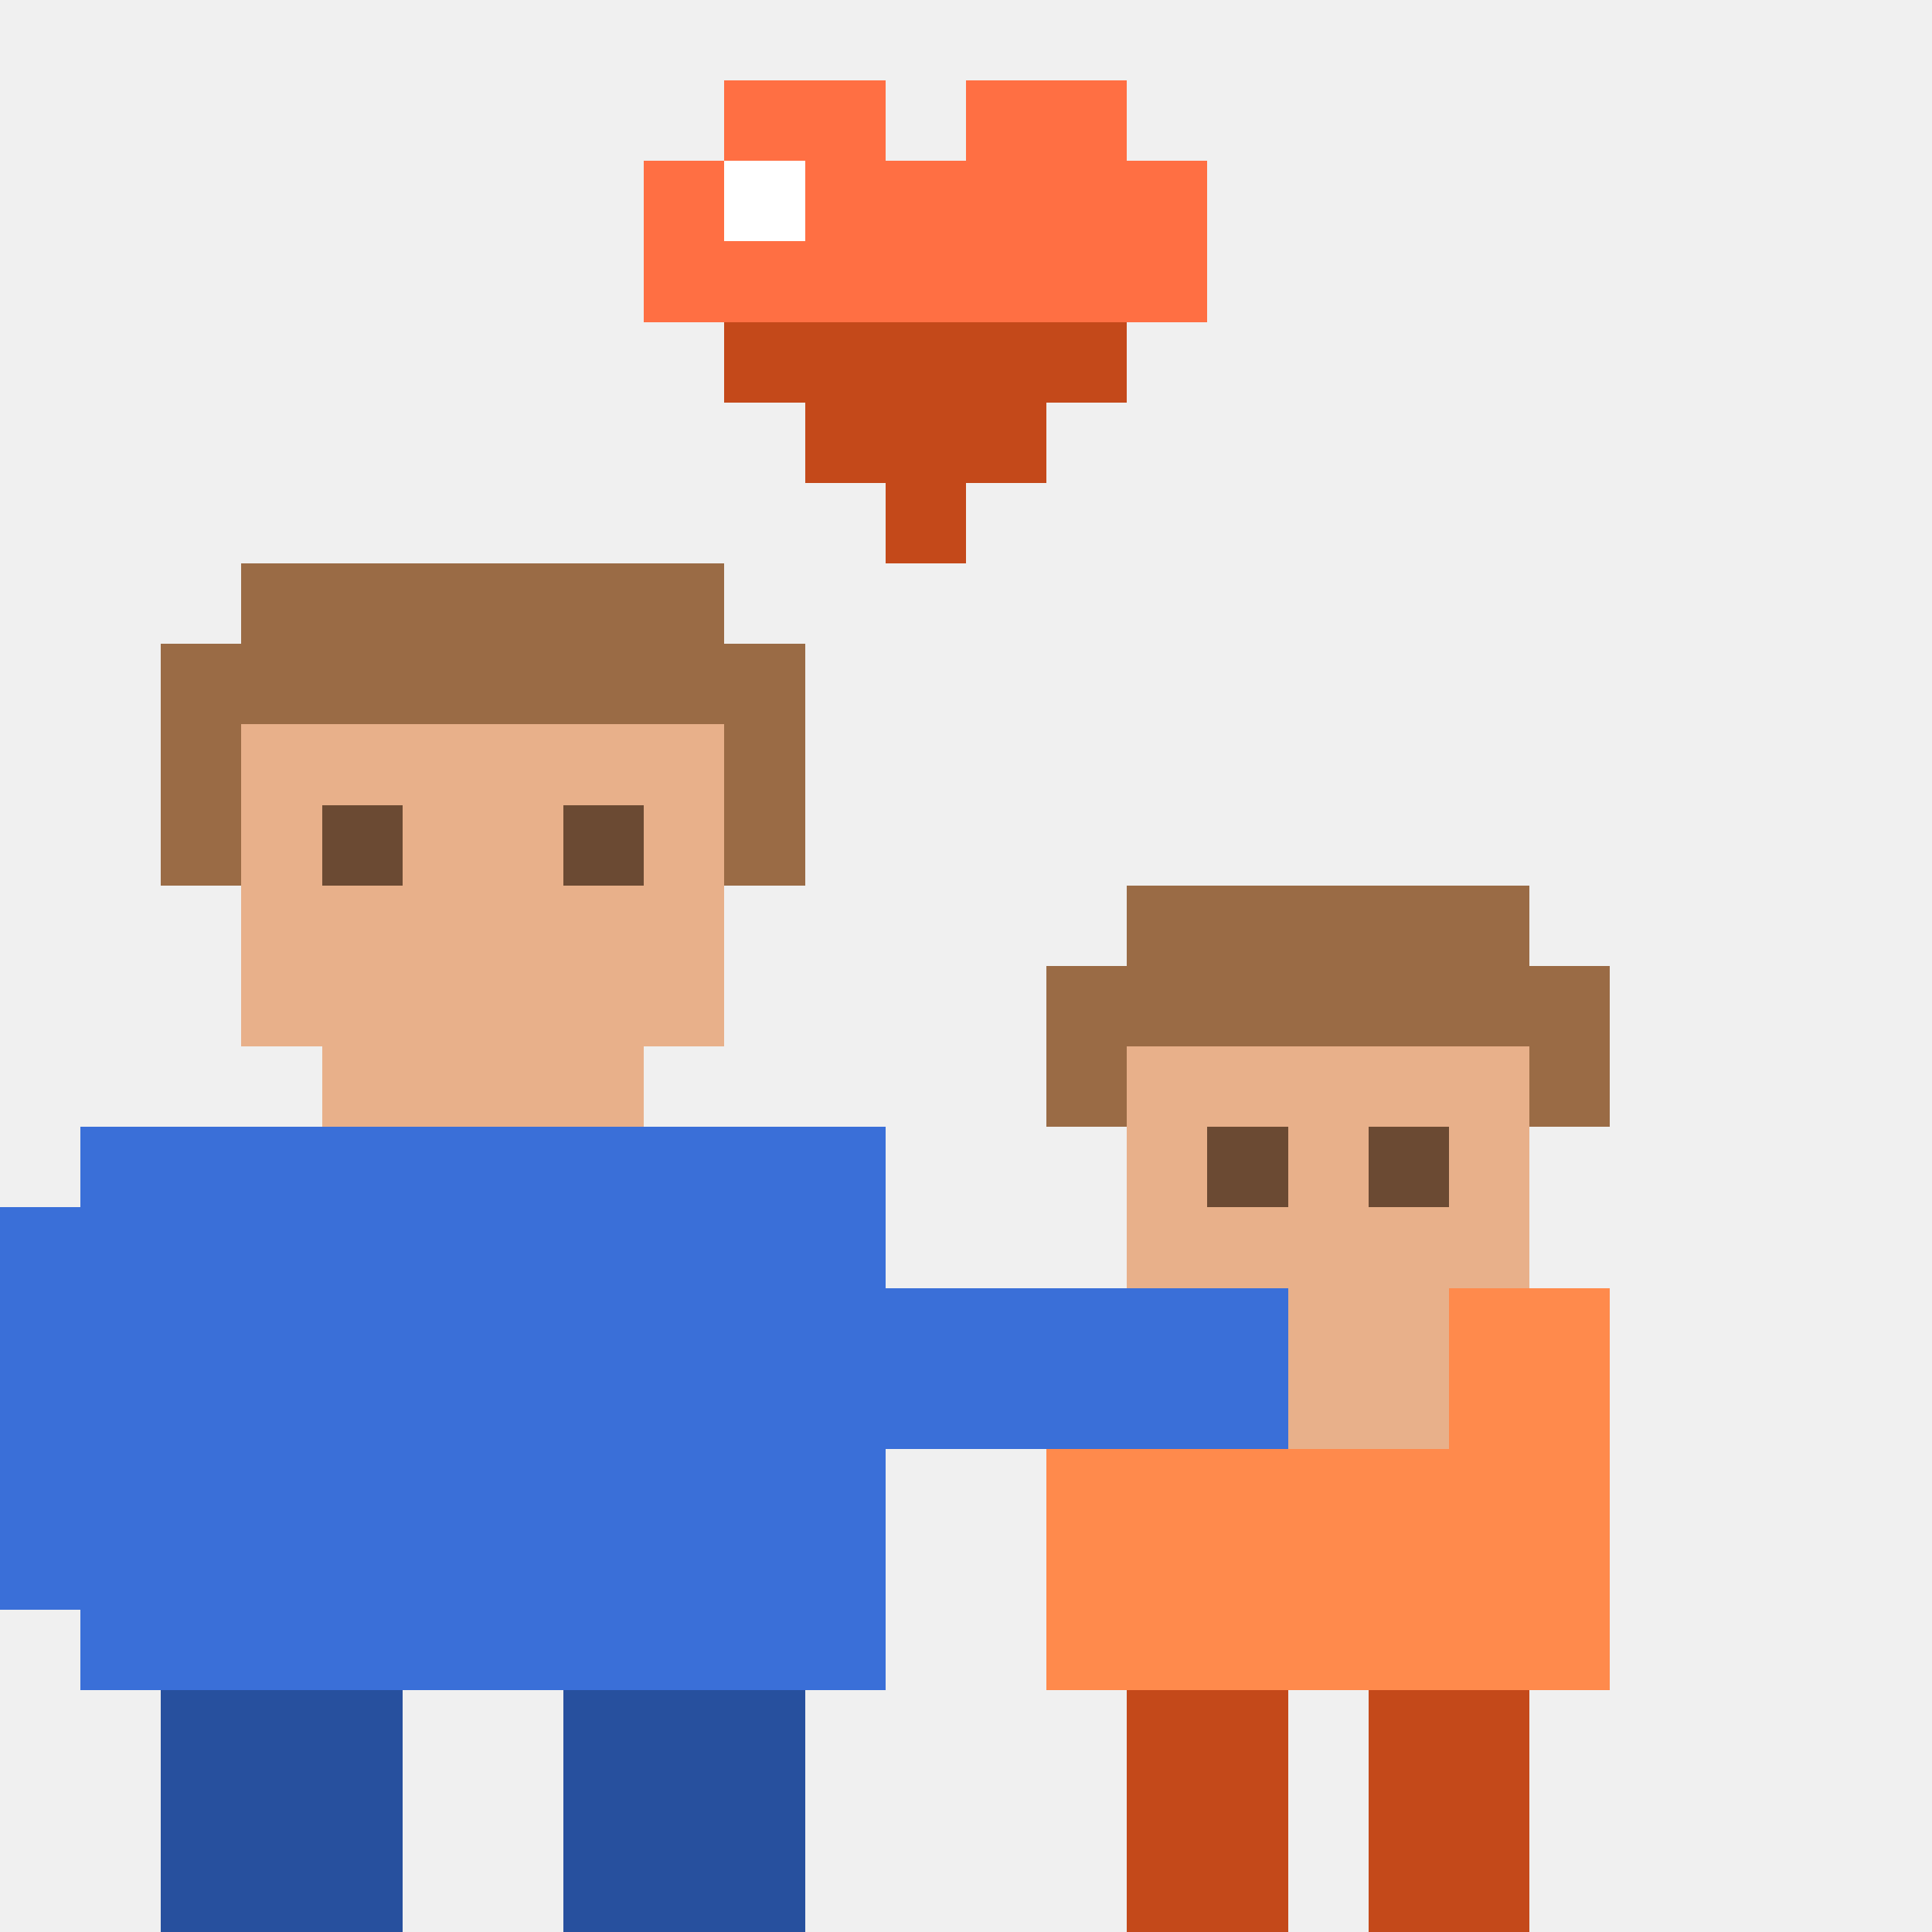
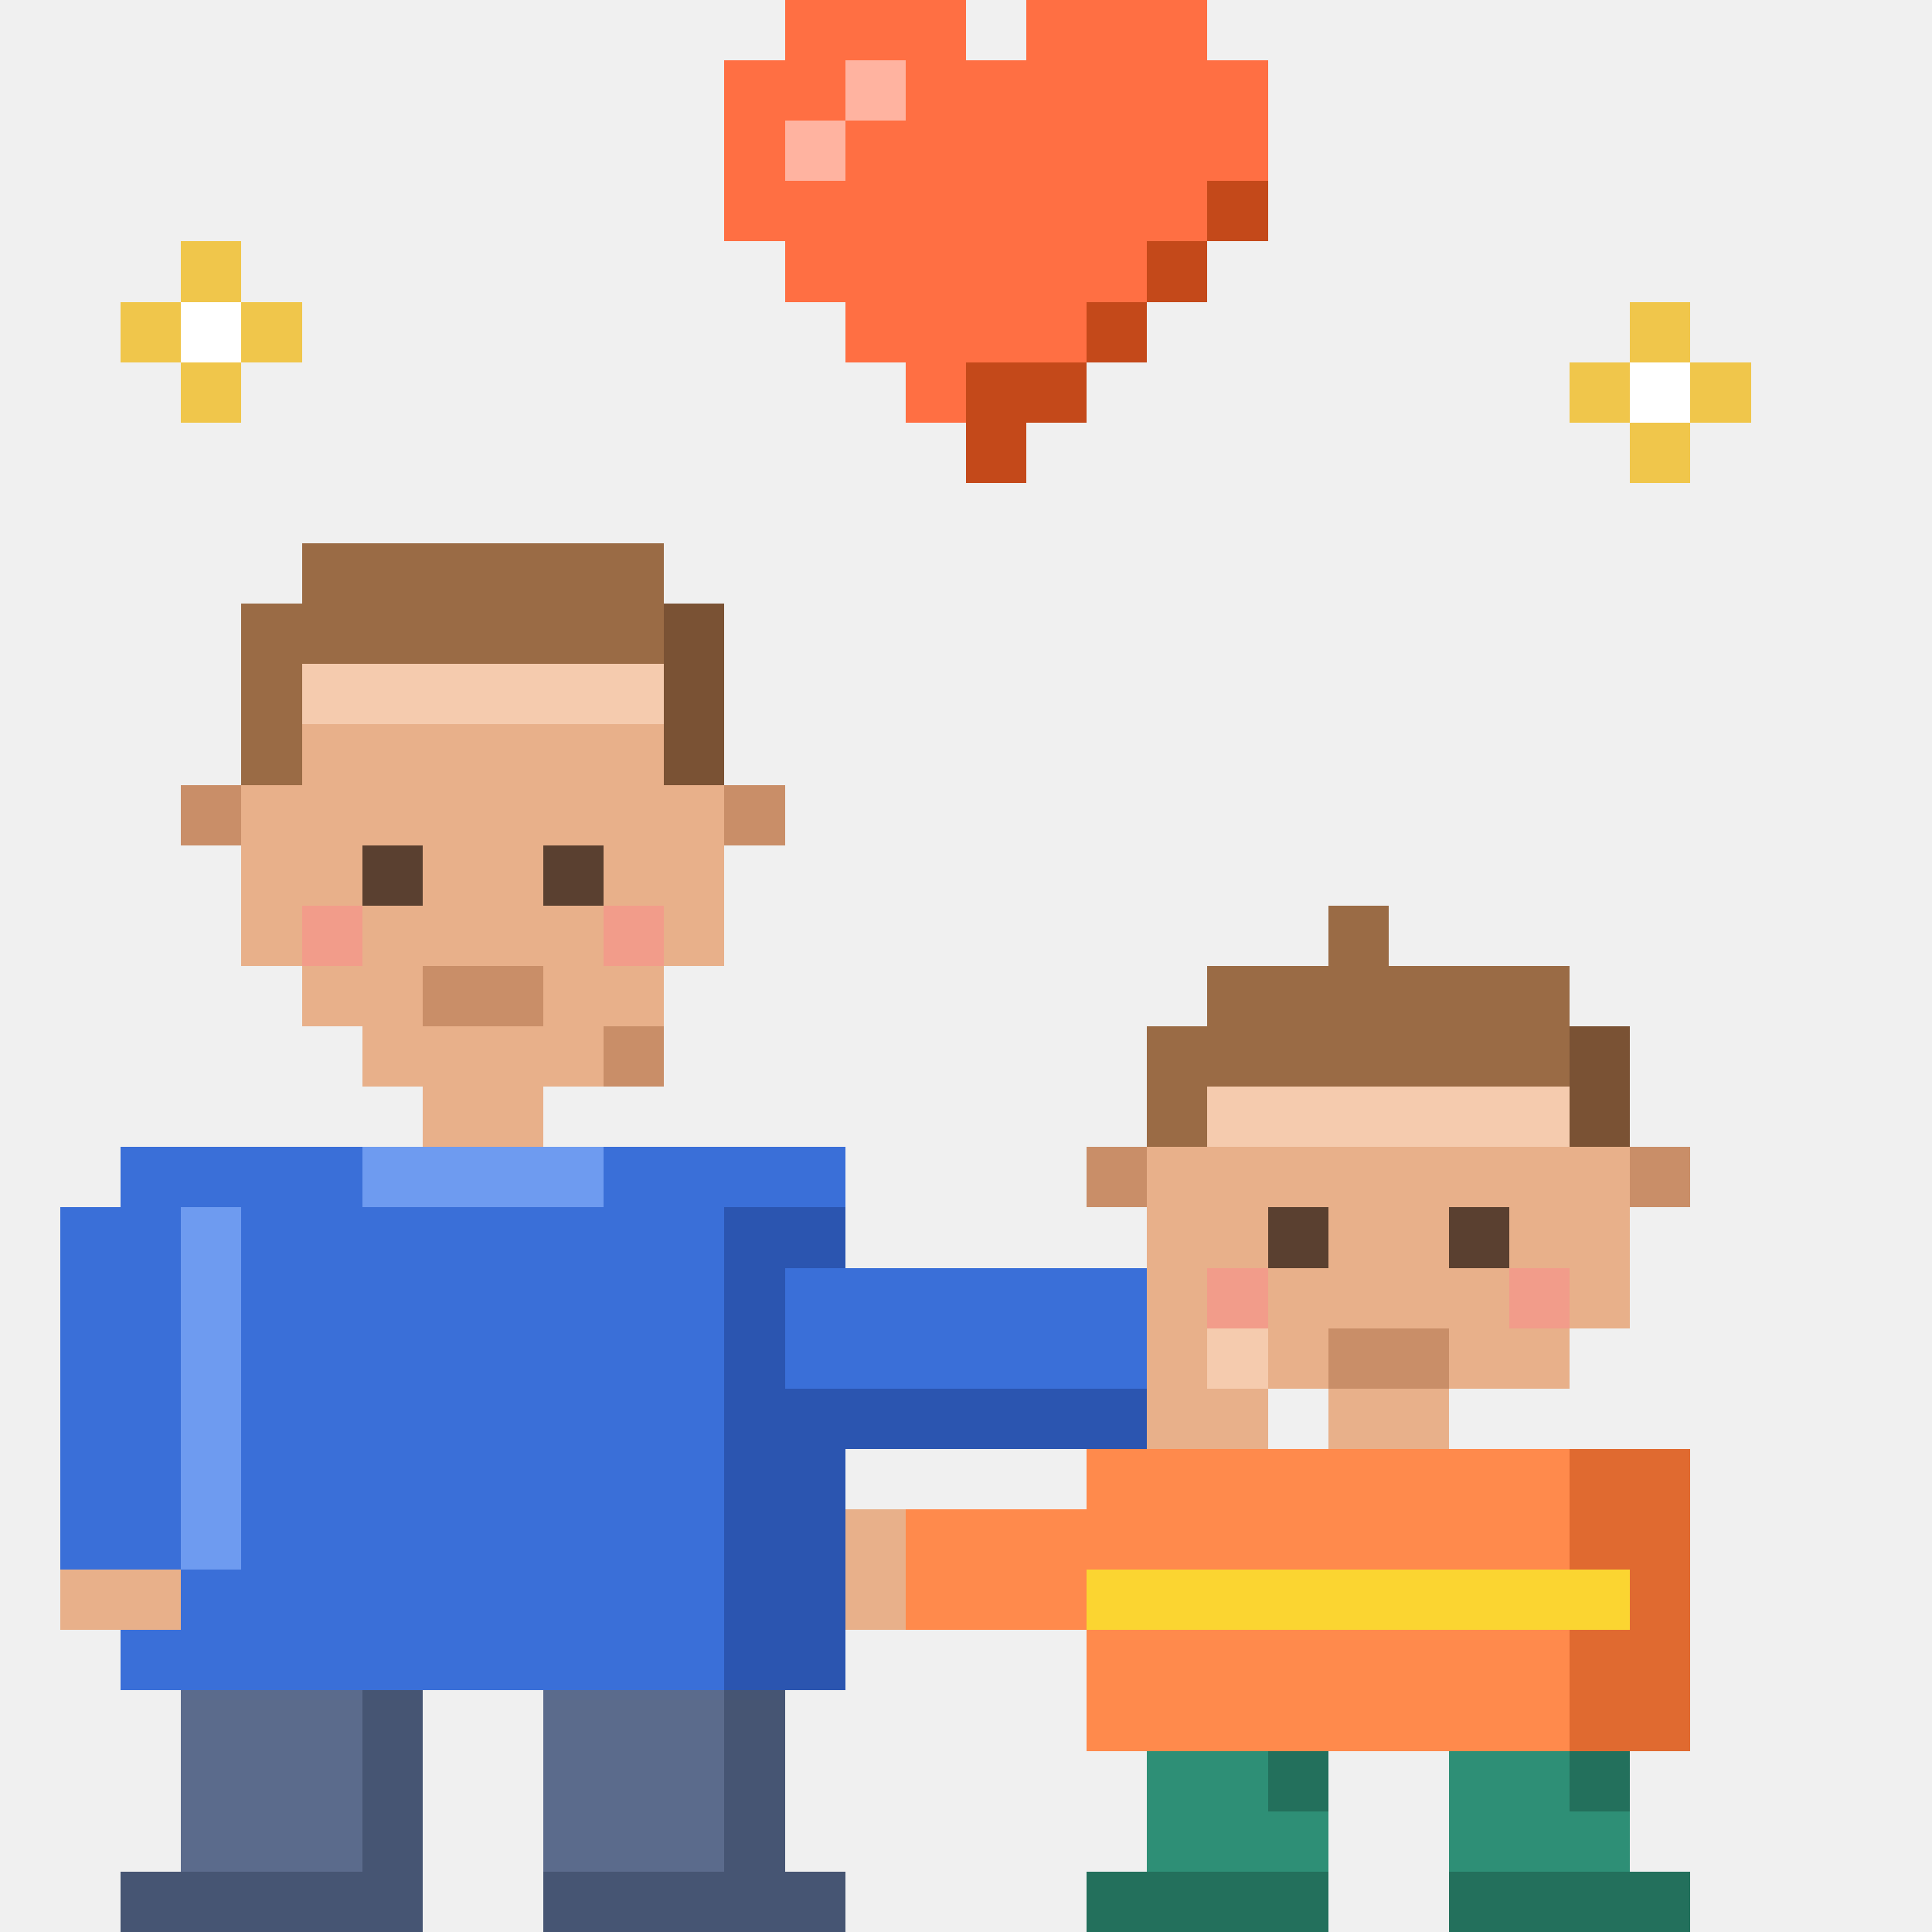
- <svg xmlns="http://www.w3.org/2000/svg" viewBox="0 0 24 24" shape-rendering="crispEdges" role="img" aria-label="愛我的父">
-   <style>.bt{animation:bt 2.2s steps(1) infinite}@keyframes bt{0%,60%{transform:translateY(0)}65%,80%{transform:translateY(-1px)}100%{transform:translateY(0)}}@media (prefers-reduced-motion: reduce){.sp,.bt{animation:none}}</style>
+ <svg xmlns="http://www.w3.org/2000/svg" viewBox="0 0 32 32" shape-rendering="crispEdges" role="img" aria-label="愛我的父">
+   <style>.sp{animation:tw 2.6s steps(1) infinite}@keyframes tw{0%,45%{opacity:.15}50%,95%{opacity:1}100%{opacity:.15}}.bt{animation:bt 2.2s steps(1) infinite}@keyframes bt{0%,60%{transform:translateY(0)}65%,80%{transform:translateY(1px)}100%{transform:translateY(0)}}@media (prefers-reduced-motion: reduce){.sp,.bt,.ry{animation:none}}</style>
+   <rect x="5" y="9" width="6" height="1" fill="#9A6B45" />
+   <rect x="4" y="10" width="7" height="1" fill="#9A6B45" />
+   <rect x="11" y="10" width="1" height="1" fill="#7A5234" />
+   <rect x="4" y="11" width="1" height="1" fill="#9A6B45" />
+   <rect x="5" y="11" width="6" height="1" fill="#F5CBAE" />
+   <rect x="11" y="11" width="1" height="1" fill="#7A5234" />
+   <rect x="4" y="12" width="1" height="1" fill="#9A6B45" />
+   <rect x="5" y="12" width="6" height="1" fill="#E8B08A" />
+   <rect x="11" y="12" width="1" height="1" fill="#7A5234" />
+   <rect x="3" y="13" width="1" height="1" fill="#C98E68" />
+   <rect x="4" y="13" width="8" height="1" fill="#E8B08A" />
+   <rect x="12" y="13" width="1" height="1" fill="#C98E68" />
+   <rect x="4" y="14" width="2" height="1" fill="#E8B08A" />
+   <rect x="6" y="14" width="1" height="1" fill="#5A4030" />
+   <rect x="7" y="14" width="2" height="1" fill="#E8B08A" />
+   <rect x="9" y="14" width="1" height="1" fill="#5A4030" />
+   <rect x="10" y="14" width="2" height="1" fill="#E8B08A" />
+   <rect x="4" y="15" width="1" height="1" fill="#E8B08A" />
+   <rect x="5" y="15" width="1" height="1" fill="#F29C8A" />
+   <rect x="6" y="15" width="4" height="1" fill="#E8B08A" />
+   <rect x="10" y="15" width="1" height="1" fill="#F29C8A" />
+   <rect x="11" y="15" width="1" height="1" fill="#E8B08A" />
+   <rect x="22" y="15" width="1" height="1" fill="#9A6B45" />
+   <rect x="5" y="16" width="2" height="1" fill="#E8B08A" />
+   <rect x="7" y="16" width="2" height="1" fill="#C98E68" />
+   <rect x="9" y="16" width="2" height="1" fill="#E8B08A" />
+   <rect x="20" y="16" width="6" height="1" fill="#9A6B45" />
+   <rect x="6" y="17" width="4" height="1" fill="#E8B08A" />
+   <rect x="10" y="17" width="1" height="1" fill="#C98E68" />
+   <rect x="19" y="17" width="7" height="1" fill="#9A6B45" />
+   <rect x="26" y="17" width="1" height="1" fill="#7A5234" />
+   <rect x="7" y="18" width="2" height="1" fill="#E8B08A" />
+   <rect x="19" y="18" width="1" height="1" fill="#9A6B45" />
+   <rect x="20" y="18" width="6" height="1" fill="#F5CBAE" />
+   <rect x="26" y="18" width="1" height="1" fill="#7A5234" />
+   <rect x="2" y="19" width="4" height="1" fill="#3A6FD8" />
+   <rect x="6" y="19" width="4" height="1" fill="#6E9BF0" />
+   <rect x="10" y="19" width="4" height="1" fill="#3A6FD8" />
+   <rect x="18" y="19" width="1" height="1" fill="#C98E68" />
+   <rect x="19" y="19" width="8" height="1" fill="#E8B08A" />
+   <rect x="27" y="19" width="1" height="1" fill="#C98E68" />
+   <rect x="1" y="20" width="2" height="1" fill="#3A6FD8" />
+   <rect x="3" y="20" width="1" height="1" fill="#6E9BF0" />
+   <rect x="4" y="20" width="8" height="1" fill="#3A6FD8" />
+   <rect x="12" y="20" width="2" height="1" fill="#2B55B0" />
+   <rect x="19" y="20" width="2" height="1" fill="#E8B08A" />
+   <rect x="21" y="20" width="1" height="1" fill="#5A4030" />
+   <rect x="22" y="20" width="2" height="1" fill="#E8B08A" />
+   <rect x="24" y="20" width="1" height="1" fill="#5A4030" />
+   <rect x="25" y="20" width="2" height="1" fill="#E8B08A" />
+   <rect x="1" y="21" width="2" height="1" fill="#3A6FD8" />
+   <rect x="3" y="21" width="1" height="1" fill="#6E9BF0" />
+   <rect x="4" y="21" width="8" height="1" fill="#3A6FD8" />
+   <rect x="12" y="21" width="1" height="1" fill="#2B55B0" />
+   <rect x="13" y="21" width="6" height="1" fill="#3A6FD8" />
+   <rect x="19" y="21" width="1" height="1" fill="#E8B08A" />
+   <rect x="20" y="21" width="1" height="1" fill="#F29C8A" />
+   <rect x="21" y="21" width="4" height="1" fill="#E8B08A" />
+   <rect x="25" y="21" width="1" height="1" fill="#F29C8A" />
+   <rect x="26" y="21" width="1" height="1" fill="#E8B08A" />
+   <rect x="1" y="22" width="2" height="1" fill="#3A6FD8" />
+   <rect x="3" y="22" width="1" height="1" fill="#6E9BF0" />
+   <rect x="4" y="22" width="8" height="1" fill="#3A6FD8" />
+   <rect x="12" y="22" width="1" height="1" fill="#2B55B0" />
+   <rect x="13" y="22" width="6" height="1" fill="#3A6FD8" />
+   <rect x="19" y="22" width="1" height="1" fill="#E8B08A" />
+   <rect x="20" y="22" width="1" height="1" fill="#F5CBAE" />
+   <rect x="21" y="22" width="1" height="1" fill="#E8B08A" />
+   <rect x="22" y="22" width="2" height="1" fill="#C98E68" />
+   <rect x="24" y="22" width="2" height="1" fill="#E8B08A" />
+   <rect x="1" y="23" width="2" height="1" fill="#3A6FD8" />
+   <rect x="3" y="23" width="1" height="1" fill="#6E9BF0" />
+   <rect x="4" y="23" width="8" height="1" fill="#3A6FD8" />
+   <rect x="12" y="23" width="7" height="1" fill="#2B55B0" />
+   <rect x="19" y="23" width="2" height="1" fill="#E8B08A" />
+   <rect x="22" y="23" width="2" height="1" fill="#E8B08A" />
+   <rect x="1" y="24" width="2" height="1" fill="#3A6FD8" />
+   <rect x="3" y="24" width="1" height="1" fill="#6E9BF0" />
+   <rect x="4" y="24" width="8" height="1" fill="#3A6FD8" />
+   <rect x="12" y="24" width="2" height="1" fill="#2B55B0" />
+   <rect x="18" y="24" width="8" height="1" fill="#FF8A4C" />
+   <rect x="26" y="24" width="2" height="1" fill="#E06A30" />
+   <rect x="1" y="25" width="2" height="1" fill="#3A6FD8" />
+   <rect x="3" y="25" width="1" height="1" fill="#6E9BF0" />
+   <rect x="4" y="25" width="8" height="1" fill="#3A6FD8" />
+   <rect x="12" y="25" width="2" height="1" fill="#2B55B0" />
+   <rect x="14" y="25" width="1" height="1" fill="#E8B08A" />
+   <rect x="15" y="25" width="11" height="1" fill="#FF8A4C" />
+   <rect x="26" y="25" width="2" height="1" fill="#E06A30" />
+   <rect x="1" y="26" width="2" height="1" fill="#E8B08A" />
+   <rect x="3" y="26" width="9" height="1" fill="#3A6FD8" />
+   <rect x="12" y="26" width="2" height="1" fill="#2B55B0" />
+   <rect x="14" y="26" width="1" height="1" fill="#E8B08A" />
+   <rect x="15" y="26" width="3" height="1" fill="#FF8A4C" />
+   <rect x="18" y="26" width="9" height="1" fill="#FBD531" />
+   <rect x="27" y="26" width="1" height="1" fill="#E06A30" />
+   <rect x="2" y="27" width="10" height="1" fill="#3A6FD8" />
+   <rect x="12" y="27" width="2" height="1" fill="#2B55B0" />
+   <rect x="18" y="27" width="8" height="1" fill="#FF8A4C" />
+   <rect x="26" y="27" width="2" height="1" fill="#E06A30" />
+   <rect x="3" y="28" width="3" height="1" fill="#5B6B8C" />
+   <rect x="6" y="28" width="1" height="1" fill="#465573" />
+   <rect x="9" y="28" width="3" height="1" fill="#5B6B8C" />
+   <rect x="12" y="28" width="1" height="1" fill="#465573" />
+   <rect x="18" y="28" width="8" height="1" fill="#FF8A4C" />
+   <rect x="26" y="28" width="2" height="1" fill="#E06A30" />
+   <rect x="3" y="29" width="3" height="1" fill="#5B6B8C" />
+   <rect x="6" y="29" width="1" height="1" fill="#465573" />
+   <rect x="9" y="29" width="3" height="1" fill="#5B6B8C" />
+   <rect x="12" y="29" width="1" height="1" fill="#465573" />
+   <rect x="19" y="29" width="2" height="1" fill="#2E8F76" />
+   <rect x="21" y="29" width="1" height="1" fill="#23705C" />
+   <rect x="24" y="29" width="2" height="1" fill="#2E8F76" />
+   <rect x="26" y="29" width="1" height="1" fill="#23705C" />
+   <rect x="3" y="30" width="3" height="1" fill="#5B6B8C" />
+   <rect x="6" y="30" width="1" height="1" fill="#465573" />
+   <rect x="9" y="30" width="3" height="1" fill="#5B6B8C" />
+   <rect x="12" y="30" width="1" height="1" fill="#465573" />
+   <rect x="19" y="30" width="3" height="1" fill="#2E8F76" />
+   <rect x="24" y="30" width="3" height="1" fill="#2E8F76" />
+   <rect x="2" y="31" width="5" height="1" fill="#465573" />
+   <rect x="9" y="31" width="5" height="1" fill="#465573" />
+   <rect x="18" y="31" width="4" height="1" fill="#23705C" />
+   <rect x="24" y="31" width="4" height="1" fill="#23705C" />
  <g class="bt">
-     <rect x="9" y="1" width="2" height="1" fill="#FF6F43" />
-     <rect x="12" y="1" width="2" height="1" fill="#FF6F43" />
-     <rect x="8" y="2" width="7" height="2" fill="#FF6F43" />
-     <rect x="9" y="4" width="5" height="1" fill="#C4491A" />
-     <rect x="10" y="5" width="3" height="1" fill="#C4491A" />
-     <rect x="11" y="6" width="1" height="1" fill="#C4491A" />
-     <rect x="9" y="2" width="1" height="1" fill="#FFFFFF" />
+     <rect x="13" y="0" width="1" height="1" fill="#FF6F43" />
+     <rect x="14" y="0" width="1" height="1" fill="#FF6F43" />
+     <rect x="15" y="0" width="1" height="1" fill="#FF6F43" />
+     <rect x="17" y="0" width="1" height="1" fill="#FF6F43" />
+     <rect x="18" y="0" width="1" height="1" fill="#FF6F43" />
+     <rect x="19" y="0" width="1" height="1" fill="#FF6F43" />
+     <rect x="12" y="1" width="1" height="1" fill="#FF6F43" />
+     <rect x="13" y="1" width="1" height="1" fill="#FF6F43" />
+     <rect x="14" y="1" width="1" height="1" fill="#FFB3A0" />
+     <rect x="15" y="1" width="1" height="1" fill="#FF6F43" />
+     <rect x="16" y="1" width="1" height="1" fill="#FF6F43" />
+     <rect x="17" y="1" width="1" height="1" fill="#FF6F43" />
+     <rect x="18" y="1" width="1" height="1" fill="#FF6F43" />
+     <rect x="19" y="1" width="1" height="1" fill="#FF6F43" />
+     <rect x="20" y="1" width="1" height="1" fill="#FF6F43" />
+     <rect x="12" y="2" width="1" height="1" fill="#FF6F43" />
+     <rect x="13" y="2" width="1" height="1" fill="#FFB3A0" />
+     <rect x="14" y="2" width="1" height="1" fill="#FF6F43" />
+     <rect x="15" y="2" width="1" height="1" fill="#FF6F43" />
+     <rect x="16" y="2" width="1" height="1" fill="#FF6F43" />
+     <rect x="17" y="2" width="1" height="1" fill="#FF6F43" />
+     <rect x="18" y="2" width="1" height="1" fill="#FF6F43" />
+     <rect x="19" y="2" width="1" height="1" fill="#FF6F43" />
+     <rect x="20" y="2" width="1" height="1" fill="#FF6F43" />
+     <rect x="12" y="3" width="1" height="1" fill="#FF6F43" />
+     <rect x="13" y="3" width="1" height="1" fill="#FF6F43" />
+     <rect x="14" y="3" width="1" height="1" fill="#FF6F43" />
+     <rect x="15" y="3" width="1" height="1" fill="#FF6F43" />
+     <rect x="16" y="3" width="1" height="1" fill="#FF6F43" />
+     <rect x="17" y="3" width="1" height="1" fill="#FF6F43" />
+     <rect x="18" y="3" width="1" height="1" fill="#FF6F43" />
+     <rect x="19" y="3" width="1" height="1" fill="#FF6F43" />
+     <rect x="20" y="3" width="1" height="1" fill="#C4491A" />
+     <rect x="13" y="4" width="1" height="1" fill="#FF6F43" />
+     <rect x="14" y="4" width="1" height="1" fill="#FF6F43" />
+     <rect x="15" y="4" width="1" height="1" fill="#FF6F43" />
+     <rect x="16" y="4" width="1" height="1" fill="#FF6F43" />
+     <rect x="17" y="4" width="1" height="1" fill="#FF6F43" />
+     <rect x="18" y="4" width="1" height="1" fill="#FF6F43" />
+     <rect x="19" y="4" width="1" height="1" fill="#C4491A" />
+     <rect x="14" y="5" width="1" height="1" fill="#FF6F43" />
+     <rect x="15" y="5" width="1" height="1" fill="#FF6F43" />
+     <rect x="16" y="5" width="1" height="1" fill="#FF6F43" />
+     <rect x="17" y="5" width="1" height="1" fill="#FF6F43" />
+     <rect x="18" y="5" width="1" height="1" fill="#C4491A" />
+     <rect x="15" y="6" width="1" height="1" fill="#FF6F43" />
+     <rect x="16" y="6" width="1" height="1" fill="#C4491A" />
+     <rect x="17" y="6" width="1" height="1" fill="#C4491A" />
+     <rect x="16" y="7" width="1" height="1" fill="#C4491A" />
  </g>
-   <rect x="3" y="7" width="6" height="1" fill="#9A6B45" />
-   <rect x="2" y="8" width="8" height="1" fill="#9A6B45" />
-   <rect x="2" y="9" width="1" height="2" fill="#9A6B45" />
-   <rect x="9" y="9" width="1" height="2" fill="#9A6B45" />
-   <rect x="3" y="9" width="6" height="4" fill="#E8B08A" />
-   <rect x="4" y="10" width="1" height="1" fill="#6B4A33" />
-   <rect x="7" y="10" width="1" height="1" fill="#6B4A33" />
-   <rect x="4" y="13" width="4" height="1" fill="#E8B08A" />
-   <rect x="1" y="14" width="10" height="7" fill="#3A6FD8" />
-   <rect x="0" y="15" width="1" height="5" fill="#3A6FD8" />
-   <rect x="2" y="21" width="3" height="3" fill="#27509E" />
-   <rect x="7" y="21" width="3" height="3" fill="#27509E" />
-   <rect x="14" y="11" width="5" height="1" fill="#9A6B45" />
-   <rect x="13" y="12" width="7" height="1" fill="#9A6B45" />
-   <rect x="13" y="13" width="1" height="1" fill="#9A6B45" />
-   <rect x="19" y="13" width="1" height="1" fill="#9A6B45" />
-   <rect x="14" y="13" width="5" height="3" fill="#E8B08A" />
-   <rect x="15" y="14" width="1" height="1" fill="#6B4A33" />
-   <rect x="17" y="14" width="1" height="1" fill="#6B4A33" />
-   <rect x="13" y="16" width="7" height="5" fill="#FF8A4C" />
-   <rect x="14" y="21" width="2" height="3" fill="#C4491A" />
-   <rect x="17" y="21" width="2" height="3" fill="#C4491A" />
-   <rect x="10" y="16" width="6" height="2" fill="#3A6FD8" />
-   <rect x="16" y="16" width="2" height="2" fill="#E8B08A" />
+   <g class="sp" style="animation-delay:0.4s">
+     <rect x="27" y="5" width="1" height="1" fill="#F0C64B" />
+     <rect x="26" y="6" width="3" height="1" fill="#F0C64B" />
+     <rect x="27" y="7" width="1" height="1" fill="#F0C64B" />
+     <rect x="27" y="6" width="1" height="1" fill="#FFFFFF" />
+   </g>
+   <g class="sp" style="animation-delay:1.5s">
+     <rect x="3" y="4" width="1" height="1" fill="#F0C64B" />
+     <rect x="2" y="5" width="3" height="1" fill="#F0C64B" />
+     <rect x="3" y="6" width="1" height="1" fill="#F0C64B" />
+     <rect x="3" y="5" width="1" height="1" fill="#FFFFFF" />
+   </g>
</svg>
